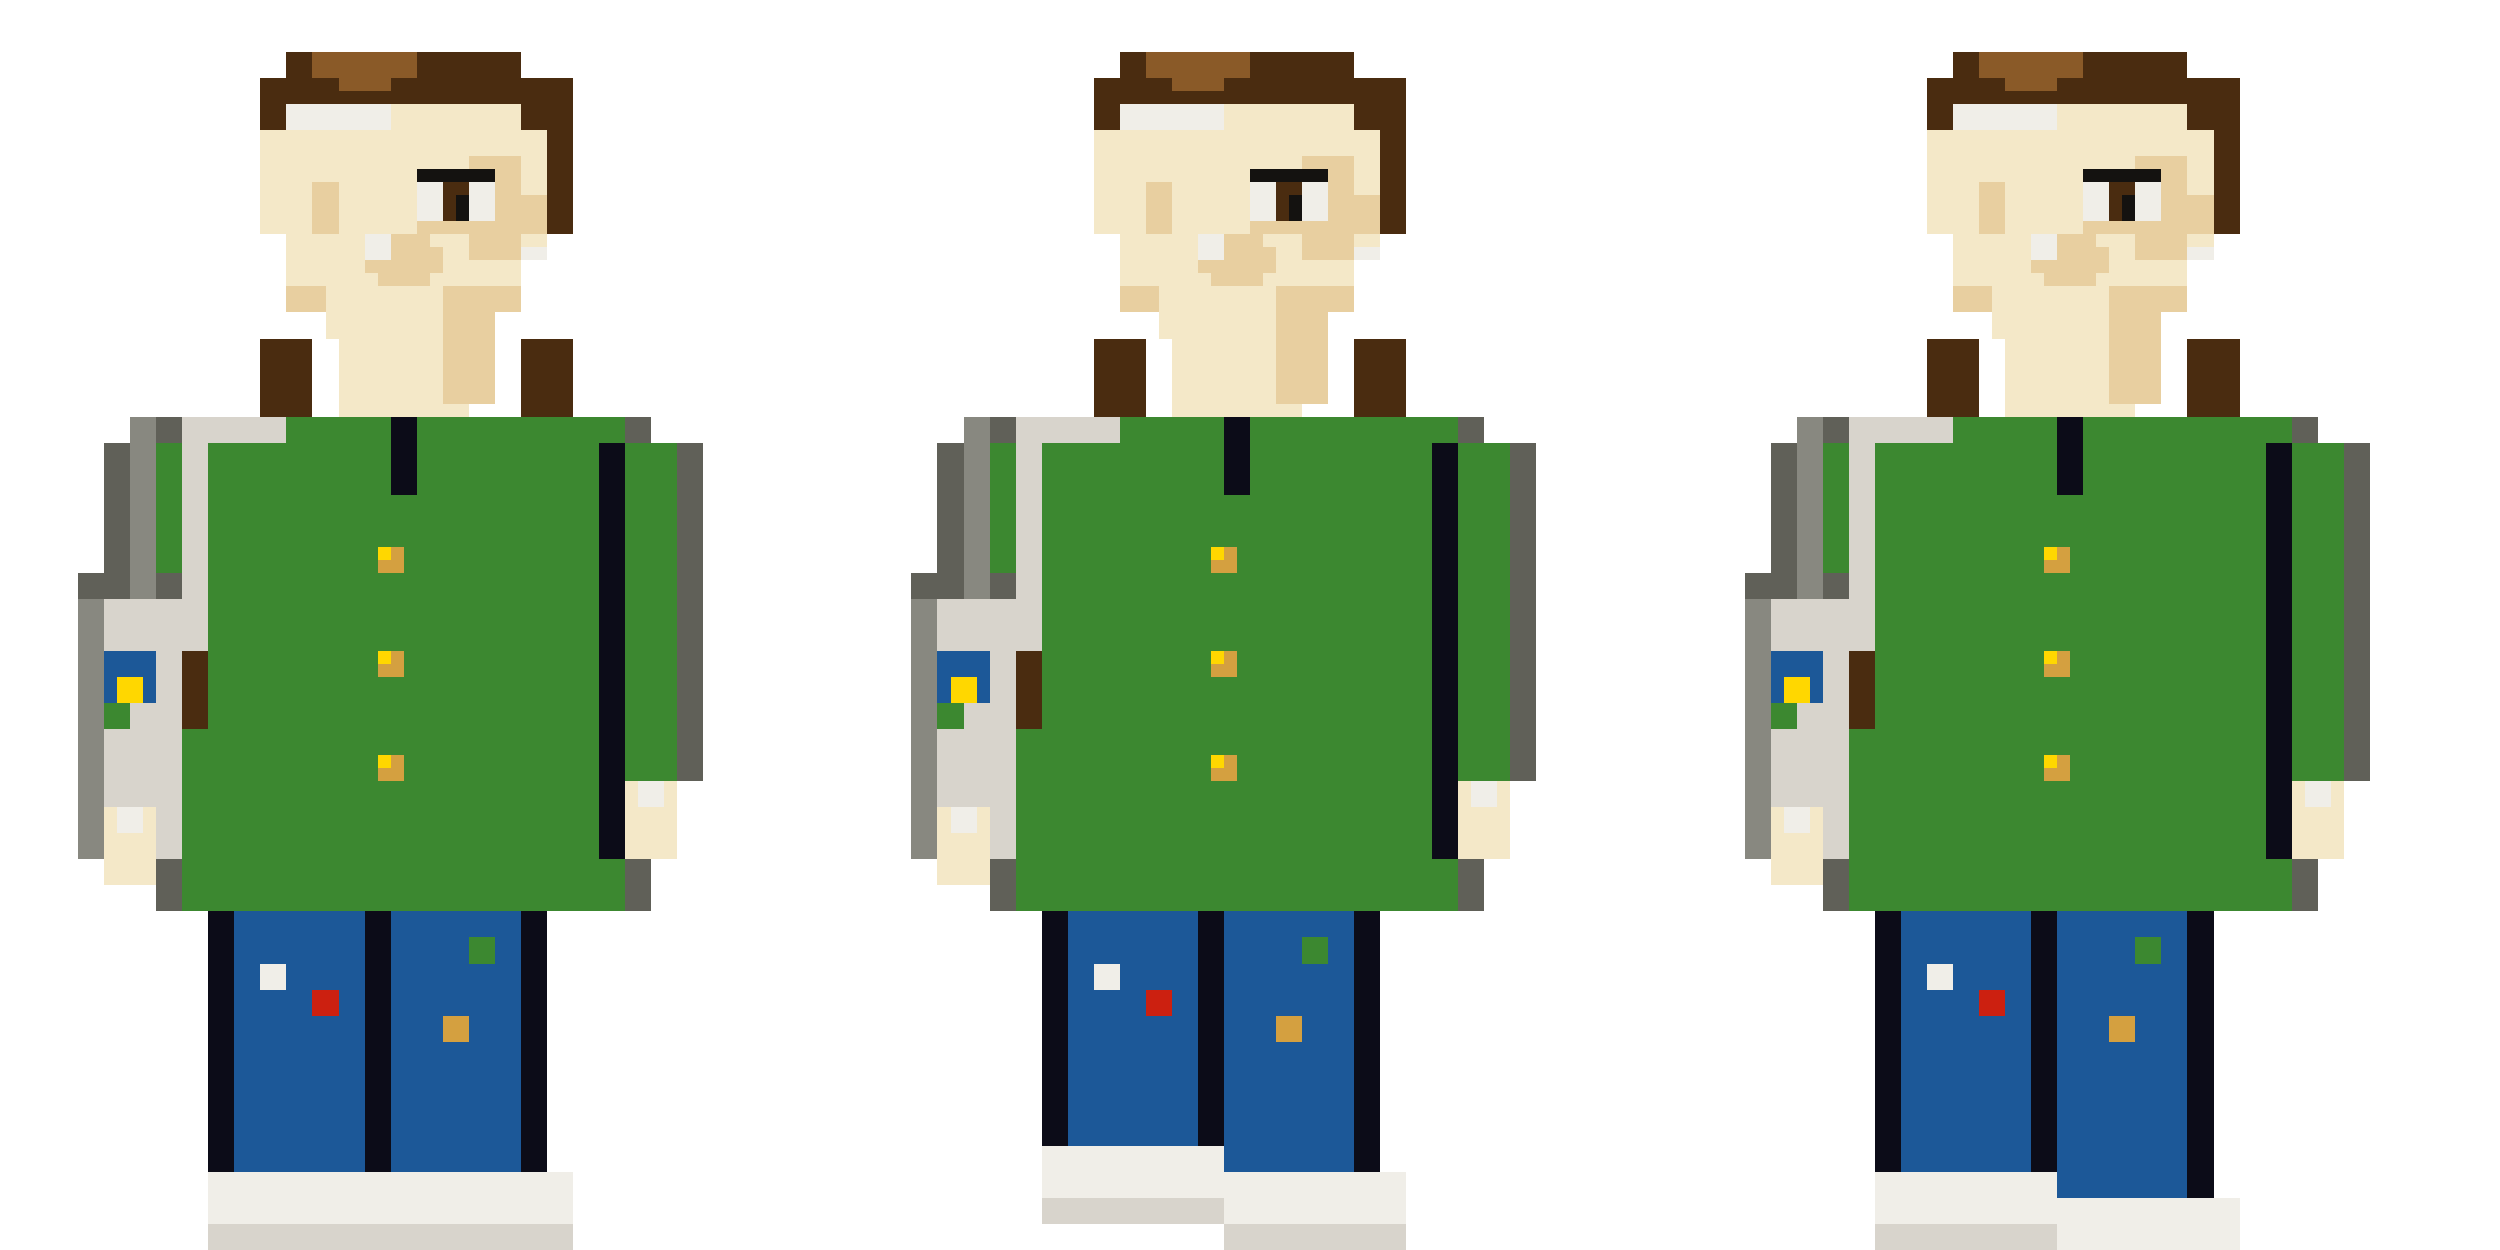
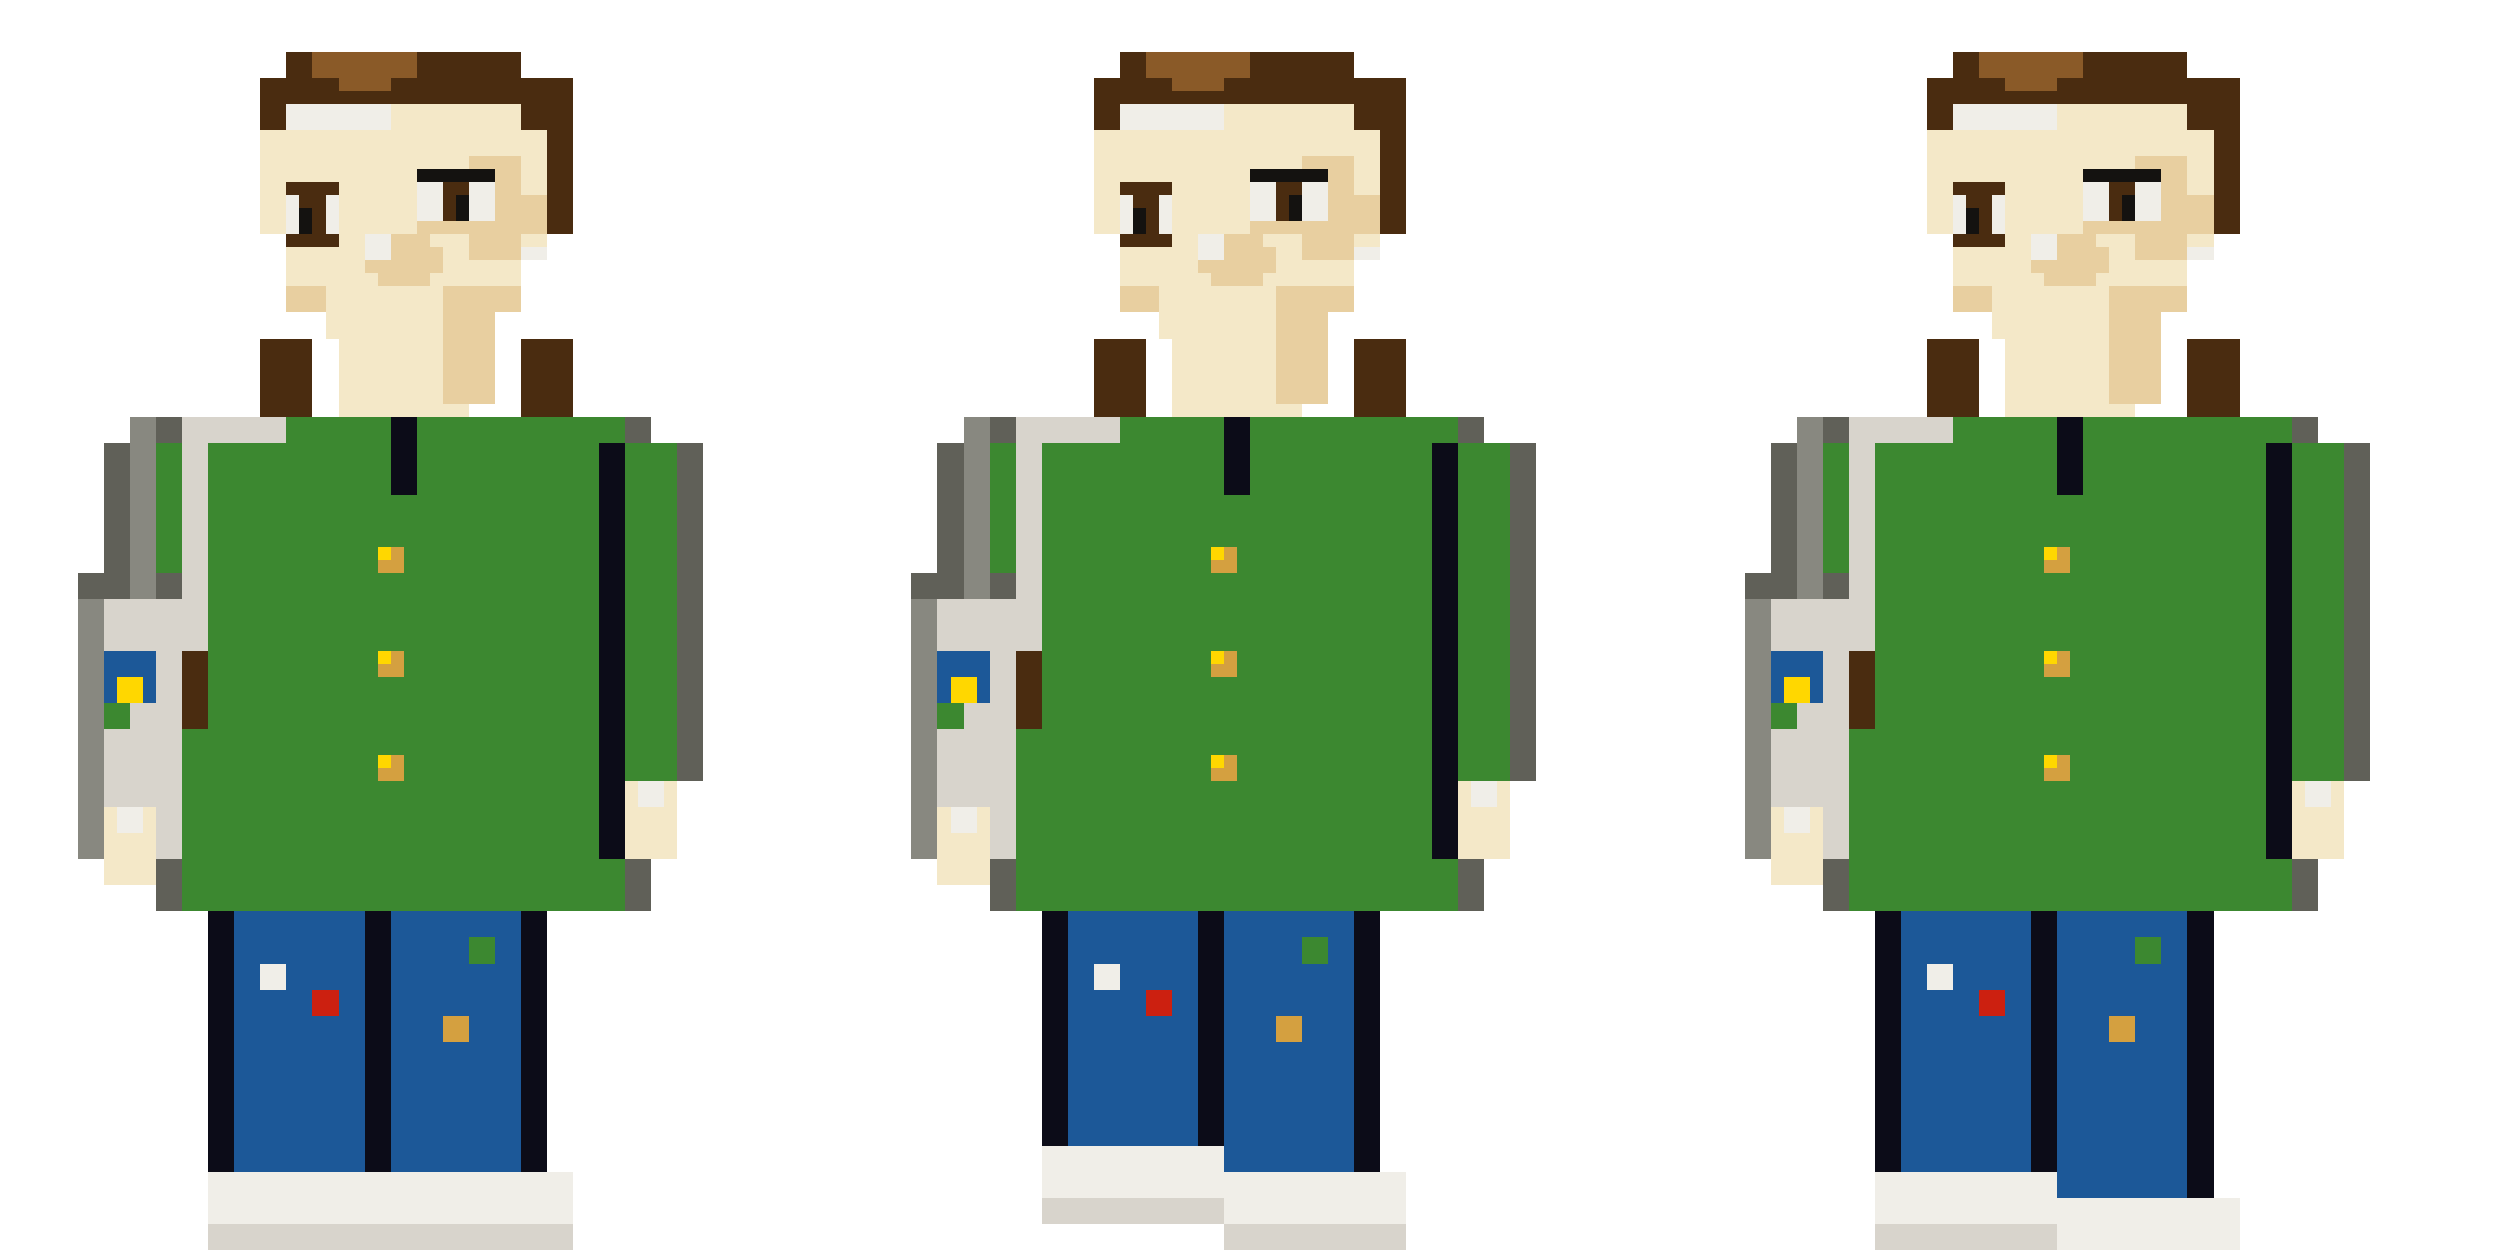
<svg xmlns="http://www.w3.org/2000/svg" viewBox="0 0 768 384" width="768" height="384" shape-rendering="crispEdges">
  <rect x="88" y="16" width="72" height="16" fill="#4A2C10" />
  <rect x="80" y="32" width="88" height="32" fill="#4A2C10" />
  <rect x="80" y="24" width="16" height="48" fill="#4A2C10" />
  <rect x="160" y="24" width="16" height="48" fill="#4A2C10" />
  <rect x="80" y="104" width="16" height="32" fill="#4A2C10" />
  <rect x="160" y="104" width="16" height="32" fill="#4A2C10" />
  <rect x="96" y="16" width="32" height="8" fill="#8A5A28" />
  <rect x="104" y="24" width="16" height="4" fill="#8A5A28" />
  <rect x="88" y="32" width="72" height="64" fill="#F4E8C8" />
  <rect x="80" y="40" width="8" height="32" fill="#F4E8C8" />
  <rect x="160" y="40" width="8" height="32" fill="#F4E8C8" />
  <rect x="88" y="32" width="32" height="8" fill="#F0EEE8" />
  <rect x="144" y="48" width="16" height="32" fill="#E8CFA0" />
  <rect x="88" y="88" width="72" height="8" fill="#E8CFA0" />
  <rect x="128" y="52" width="24" height="4" fill="#141210" />
  <rect x="128" y="56" width="24" height="16" fill="#F0EEE8" />
  <rect x="136" y="56" width="8" height="16" fill="#4A2C10" />
  <rect x="140" y="60" width="4" height="8" fill="#141210" />
  <rect x="128" y="68" width="24" height="4" fill="#E8CFA0" />
-   <rect x="96" y="56" width="8" height="16" fill="#E8CFA0" />
+   <rect x="88" y="56" width="16" height="4" fill="#4A2C10" />
+   <rect x="88" y="60" width="16" height="12" fill="#F0EEE8" />
+   <rect x="92" y="60" width="8" height="12" fill="#4A2C10" />
+   <rect x="92" y="64" width="4" height="8" fill="#141210" />
+   <rect x="88" y="72" width="16" height="4" fill="#4A2C10" />
  <rect x="116" y="72" width="16" height="16" fill="#E8CFA0" />
  <rect x="112" y="76" width="24" height="8" fill="#E8CFA0" />
  <rect x="112" y="72" width="8" height="8" fill="#F0EEE8" />
  <rect x="100" y="88" width="32" height="8" fill="#F4E8C8" />
  <rect x="104" y="88" width="20" height="4" fill="#C07050" />
  <rect x="100" y="96" width="32" height="8" fill="#F4E8C8" />
  <rect x="104" y="96" width="16" height="4" fill="#F0EEE8" />
  <rect x="160" y="64" width="8" height="16" fill="#F0EEE8" />
  <rect x="160" y="52" width="8" height="24" fill="#F4E8C8" />
  <rect x="160" y="60" width="8" height="12" fill="#E8CFA0" />
  <rect x="104" y="88" width="40" height="40" fill="#F4E8C8" />
  <rect x="136" y="88" width="16" height="36" fill="#E8CFA0" />
  <rect x="56" y="128" width="136" height="152" fill="#3C8830" />
  <rect x="48" y="128" width="8" height="152" fill="#606058" />
  <rect x="192" y="128" width="8" height="152" fill="#606058" />
  <rect x="56" y="128" width="32" height="8" fill="#D8D4CC" />
  <rect x="56" y="136" width="8" height="72" fill="#D8D4CC" />
  <rect x="184" y="136" width="8" height="128" fill="#0C0C18" />
  <rect x="104" y="128" width="32" height="24" fill="#0C0C18" />
  <rect x="104" y="128" width="16" height="24" fill="#3C8830" />
  <rect x="128" y="128" width="16" height="24" fill="#3C8830" />
  <rect x="116" y="168" width="8" height="8" fill="#D4A040" />
  <rect x="116" y="168" width="4" height="4" fill="#FFD700" />
  <rect x="116" y="200" width="8" height="8" fill="#D4A040" />
  <rect x="116" y="200" width="4" height="4" fill="#FFD700" />
  <rect x="116" y="232" width="8" height="8" fill="#D4A040" />
  <rect x="116" y="232" width="4" height="4" fill="#FFD700" />
  <rect x="48" y="200" width="16" height="24" fill="#4A2C10" />
  <rect x="40" y="136" width="16" height="104" fill="#3C8830" />
  <rect x="32" y="136" width="8" height="104" fill="#606058" />
  <rect x="40" y="136" width="8" height="8" fill="#D8D4CC" />
  <rect x="192" y="136" width="16" height="104" fill="#3C8830" />
  <rect x="208" y="136" width="8" height="104" fill="#606058" />
  <rect x="24" y="176" width="32" height="88" fill="#D8D4CC" />
  <rect x="24" y="176" width="8" height="88" fill="#888880" />
  <rect x="24" y="176" width="32" height="8" fill="#606058" />
  <rect x="40" y="128" width="8" height="56" fill="#888880" />
  <rect x="32" y="200" width="16" height="16" fill="#1C5898" />
  <rect x="36" y="208" width="8" height="8" fill="#FFD700" />
  <rect x="32" y="216" width="8" height="8" fill="#3C8830" />
  <rect x="32" y="248" width="16" height="24" fill="#F4E8C8" />
  <rect x="36" y="248" width="8" height="8" fill="#F0EEE8" />
  <rect x="192" y="240" width="16" height="24" fill="#F4E8C8" />
  <rect x="196" y="240" width="8" height="8" fill="#F0EEE8" />
  <rect x="72" y="280" width="48" height="88" fill="#1C5898" />
  <rect x="64" y="280" width="8" height="88" fill="#0C0C18" />
  <rect x="112" y="280" width="8" height="88" fill="#0C0C18" />
  <rect x="120" y="280" width="48" height="88" fill="#1C5898" />
  <rect x="160" y="280" width="8" height="88" fill="#0C0C18" />
  <rect x="80" y="296" width="8" height="8" fill="#F0EEE8" />
  <rect x="136" y="312" width="8" height="8" fill="#D4A040" />
  <rect x="96" y="304" width="8" height="8" fill="#CC2010" />
  <rect x="144" y="288" width="8" height="8" fill="#3C8830" />
  <rect x="64" y="360" width="56" height="24" fill="#F0EEE8" />
  <rect x="64" y="376" width="56" height="8" fill="#D8D4CC" />
  <rect x="120" y="360" width="56" height="24" fill="#F0EEE8" />
  <rect x="120" y="376" width="56" height="8" fill="#D8D4CC" />
  <rect x="344" y="16" width="72" height="16" fill="#4A2C10" />
  <rect x="336" y="32" width="88" height="32" fill="#4A2C10" />
  <rect x="336" y="24" width="16" height="48" fill="#4A2C10" />
  <rect x="416" y="24" width="16" height="48" fill="#4A2C10" />
  <rect x="336" y="104" width="16" height="32" fill="#4A2C10" />
  <rect x="416" y="104" width="16" height="32" fill="#4A2C10" />
  <rect x="352" y="16" width="32" height="8" fill="#8A5A28" />
  <rect x="360" y="24" width="16" height="4" fill="#8A5A28" />
  <rect x="344" y="32" width="72" height="64" fill="#F4E8C8" />
  <rect x="336" y="40" width="8" height="32" fill="#F4E8C8" />
  <rect x="416" y="40" width="8" height="32" fill="#F4E8C8" />
  <rect x="344" y="32" width="32" height="8" fill="#F0EEE8" />
  <rect x="400" y="48" width="16" height="32" fill="#E8CFA0" />
  <rect x="344" y="88" width="72" height="8" fill="#E8CFA0" />
  <rect x="384" y="52" width="24" height="4" fill="#141210" />
  <rect x="384" y="56" width="24" height="16" fill="#F0EEE8" />
  <rect x="392" y="56" width="8" height="16" fill="#4A2C10" />
  <rect x="396" y="60" width="4" height="8" fill="#141210" />
  <rect x="384" y="68" width="24" height="4" fill="#E8CFA0" />
-   <rect x="352" y="56" width="8" height="16" fill="#E8CFA0" />
+   <rect x="344" y="56" width="16" height="4" fill="#4A2C10" />
+   <rect x="344" y="60" width="16" height="12" fill="#F0EEE8" />
+   <rect x="348" y="60" width="8" height="12" fill="#4A2C10" />
+   <rect x="348" y="64" width="4" height="8" fill="#141210" />
+   <rect x="344" y="72" width="16" height="4" fill="#4A2C10" />
  <rect x="372" y="72" width="16" height="16" fill="#E8CFA0" />
  <rect x="368" y="76" width="24" height="8" fill="#E8CFA0" />
  <rect x="368" y="72" width="8" height="8" fill="#F0EEE8" />
  <rect x="356" y="88" width="32" height="8" fill="#F4E8C8" />
  <rect x="360" y="88" width="20" height="4" fill="#C07050" />
  <rect x="356" y="96" width="32" height="8" fill="#F4E8C8" />
  <rect x="360" y="96" width="16" height="4" fill="#F0EEE8" />
  <rect x="416" y="64" width="8" height="16" fill="#F0EEE8" />
  <rect x="416" y="52" width="8" height="24" fill="#F4E8C8" />
  <rect x="416" y="60" width="8" height="12" fill="#E8CFA0" />
  <rect x="360" y="88" width="40" height="40" fill="#F4E8C8" />
  <rect x="392" y="88" width="16" height="36" fill="#E8CFA0" />
  <rect x="312" y="128" width="136" height="152" fill="#3C8830" />
  <rect x="304" y="128" width="8" height="152" fill="#606058" />
  <rect x="448" y="128" width="8" height="152" fill="#606058" />
  <rect x="312" y="128" width="32" height="8" fill="#D8D4CC" />
  <rect x="312" y="136" width="8" height="72" fill="#D8D4CC" />
  <rect x="440" y="136" width="8" height="128" fill="#0C0C18" />
  <rect x="360" y="128" width="32" height="24" fill="#0C0C18" />
  <rect x="360" y="128" width="16" height="24" fill="#3C8830" />
  <rect x="384" y="128" width="16" height="24" fill="#3C8830" />
  <rect x="372" y="168" width="8" height="8" fill="#D4A040" />
  <rect x="372" y="168" width="4" height="4" fill="#FFD700" />
  <rect x="372" y="200" width="8" height="8" fill="#D4A040" />
  <rect x="372" y="200" width="4" height="4" fill="#FFD700" />
  <rect x="372" y="232" width="8" height="8" fill="#D4A040" />
  <rect x="372" y="232" width="4" height="4" fill="#FFD700" />
  <rect x="304" y="200" width="16" height="24" fill="#4A2C10" />
  <rect x="296" y="136" width="16" height="104" fill="#3C8830" />
  <rect x="288" y="136" width="8" height="104" fill="#606058" />
  <rect x="296" y="136" width="8" height="8" fill="#D8D4CC" />
  <rect x="448" y="136" width="16" height="104" fill="#3C8830" />
  <rect x="464" y="136" width="8" height="104" fill="#606058" />
  <rect x="280" y="176" width="32" height="88" fill="#D8D4CC" />
  <rect x="280" y="176" width="8" height="88" fill="#888880" />
  <rect x="280" y="176" width="32" height="8" fill="#606058" />
  <rect x="296" y="128" width="8" height="56" fill="#888880" />
  <rect x="288" y="200" width="16" height="16" fill="#1C5898" />
  <rect x="292" y="208" width="8" height="8" fill="#FFD700" />
  <rect x="288" y="216" width="8" height="8" fill="#3C8830" />
  <rect x="288" y="248" width="16" height="24" fill="#F4E8C8" />
  <rect x="292" y="248" width="8" height="8" fill="#F0EEE8" />
  <rect x="448" y="240" width="16" height="24" fill="#F4E8C8" />
  <rect x="452" y="240" width="8" height="8" fill="#F0EEE8" />
  <rect x="328" y="280" width="48" height="88" fill="#1C5898" />
  <rect x="320" y="280" width="8" height="88" fill="#0C0C18" />
  <rect x="368" y="280" width="8" height="88" fill="#0C0C18" />
  <rect x="376" y="280" width="48" height="88" fill="#1C5898" />
  <rect x="416" y="280" width="8" height="88" fill="#0C0C18" />
  <rect x="336" y="296" width="8" height="8" fill="#F0EEE8" />
  <rect x="392" y="312" width="8" height="8" fill="#D4A040" />
  <rect x="352" y="304" width="8" height="8" fill="#CC2010" />
  <rect x="400" y="288" width="8" height="8" fill="#3C8830" />
  <rect x="320" y="352" width="56" height="24" fill="#F0EEE8" />
  <rect x="320" y="368" width="56" height="8" fill="#D8D4CC" />
  <rect x="376" y="360" width="56" height="24" fill="#F0EEE8" />
  <rect x="376" y="376" width="56" height="8" fill="#D8D4CC" />
  <rect x="600" y="16" width="72" height="16" fill="#4A2C10" />
  <rect x="592" y="32" width="88" height="32" fill="#4A2C10" />
  <rect x="592" y="24" width="16" height="48" fill="#4A2C10" />
  <rect x="672" y="24" width="16" height="48" fill="#4A2C10" />
  <rect x="592" y="104" width="16" height="32" fill="#4A2C10" />
  <rect x="672" y="104" width="16" height="32" fill="#4A2C10" />
  <rect x="608" y="16" width="32" height="8" fill="#8A5A28" />
  <rect x="616" y="24" width="16" height="4" fill="#8A5A28" />
  <rect x="600" y="32" width="72" height="64" fill="#F4E8C8" />
  <rect x="592" y="40" width="8" height="32" fill="#F4E8C8" />
  <rect x="672" y="40" width="8" height="32" fill="#F4E8C8" />
  <rect x="600" y="32" width="32" height="8" fill="#F0EEE8" />
  <rect x="656" y="48" width="16" height="32" fill="#E8CFA0" />
  <rect x="600" y="88" width="72" height="8" fill="#E8CFA0" />
  <rect x="640" y="52" width="24" height="4" fill="#141210" />
  <rect x="640" y="56" width="24" height="16" fill="#F0EEE8" />
  <rect x="648" y="56" width="8" height="16" fill="#4A2C10" />
  <rect x="652" y="60" width="4" height="8" fill="#141210" />
  <rect x="640" y="68" width="24" height="4" fill="#E8CFA0" />
-   <rect x="608" y="56" width="8" height="16" fill="#E8CFA0" />
+   <rect x="600" y="56" width="16" height="4" fill="#4A2C10" />
+   <rect x="600" y="60" width="16" height="12" fill="#F0EEE8" />
+   <rect x="604" y="60" width="8" height="12" fill="#4A2C10" />
+   <rect x="604" y="64" width="4" height="8" fill="#141210" />
+   <rect x="600" y="72" width="16" height="4" fill="#4A2C10" />
  <rect x="628" y="72" width="16" height="16" fill="#E8CFA0" />
  <rect x="624" y="76" width="24" height="8" fill="#E8CFA0" />
  <rect x="624" y="72" width="8" height="8" fill="#F0EEE8" />
  <rect x="612" y="88" width="32" height="8" fill="#F4E8C8" />
  <rect x="616" y="88" width="20" height="4" fill="#C07050" />
  <rect x="612" y="96" width="32" height="8" fill="#F4E8C8" />
  <rect x="616" y="96" width="16" height="4" fill="#F0EEE8" />
  <rect x="672" y="64" width="8" height="16" fill="#F0EEE8" />
  <rect x="672" y="52" width="8" height="24" fill="#F4E8C8" />
  <rect x="672" y="60" width="8" height="12" fill="#E8CFA0" />
  <rect x="616" y="88" width="40" height="40" fill="#F4E8C8" />
  <rect x="648" y="88" width="16" height="36" fill="#E8CFA0" />
  <rect x="568" y="128" width="136" height="152" fill="#3C8830" />
  <rect x="560" y="128" width="8" height="152" fill="#606058" />
  <rect x="704" y="128" width="8" height="152" fill="#606058" />
  <rect x="568" y="128" width="32" height="8" fill="#D8D4CC" />
  <rect x="568" y="136" width="8" height="72" fill="#D8D4CC" />
  <rect x="696" y="136" width="8" height="128" fill="#0C0C18" />
  <rect x="616" y="128" width="32" height="24" fill="#0C0C18" />
  <rect x="616" y="128" width="16" height="24" fill="#3C8830" />
  <rect x="640" y="128" width="16" height="24" fill="#3C8830" />
  <rect x="628" y="168" width="8" height="8" fill="#D4A040" />
  <rect x="628" y="168" width="4" height="4" fill="#FFD700" />
  <rect x="628" y="200" width="8" height="8" fill="#D4A040" />
  <rect x="628" y="200" width="4" height="4" fill="#FFD700" />
  <rect x="628" y="232" width="8" height="8" fill="#D4A040" />
  <rect x="628" y="232" width="4" height="4" fill="#FFD700" />
  <rect x="560" y="200" width="16" height="24" fill="#4A2C10" />
  <rect x="552" y="136" width="16" height="104" fill="#3C8830" />
  <rect x="544" y="136" width="8" height="104" fill="#606058" />
  <rect x="552" y="136" width="8" height="8" fill="#D8D4CC" />
  <rect x="704" y="136" width="16" height="104" fill="#3C8830" />
  <rect x="720" y="136" width="8" height="104" fill="#606058" />
  <rect x="536" y="176" width="32" height="88" fill="#D8D4CC" />
  <rect x="536" y="176" width="8" height="88" fill="#888880" />
  <rect x="536" y="176" width="32" height="8" fill="#606058" />
  <rect x="552" y="128" width="8" height="56" fill="#888880" />
  <rect x="544" y="200" width="16" height="16" fill="#1C5898" />
  <rect x="548" y="208" width="8" height="8" fill="#FFD700" />
  <rect x="544" y="216" width="8" height="8" fill="#3C8830" />
  <rect x="544" y="248" width="16" height="24" fill="#F4E8C8" />
  <rect x="548" y="248" width="8" height="8" fill="#F0EEE8" />
  <rect x="704" y="240" width="16" height="24" fill="#F4E8C8" />
  <rect x="708" y="240" width="8" height="8" fill="#F0EEE8" />
  <rect x="584" y="280" width="48" height="88" fill="#1C5898" />
  <rect x="576" y="280" width="8" height="88" fill="#0C0C18" />
  <rect x="624" y="280" width="8" height="88" fill="#0C0C18" />
  <rect x="632" y="280" width="48" height="88" fill="#1C5898" />
  <rect x="672" y="280" width="8" height="88" fill="#0C0C18" />
  <rect x="592" y="296" width="8" height="8" fill="#F0EEE8" />
  <rect x="648" y="312" width="8" height="8" fill="#D4A040" />
  <rect x="608" y="304" width="8" height="8" fill="#CC2010" />
  <rect x="656" y="288" width="8" height="8" fill="#3C8830" />
  <rect x="576" y="360" width="56" height="24" fill="#F0EEE8" />
  <rect x="576" y="376" width="56" height="8" fill="#D8D4CC" />
  <rect x="632" y="368" width="56" height="24" fill="#F0EEE8" />
  <rect x="632" y="384" width="56" height="8" fill="#D8D4CC" />
</svg>
